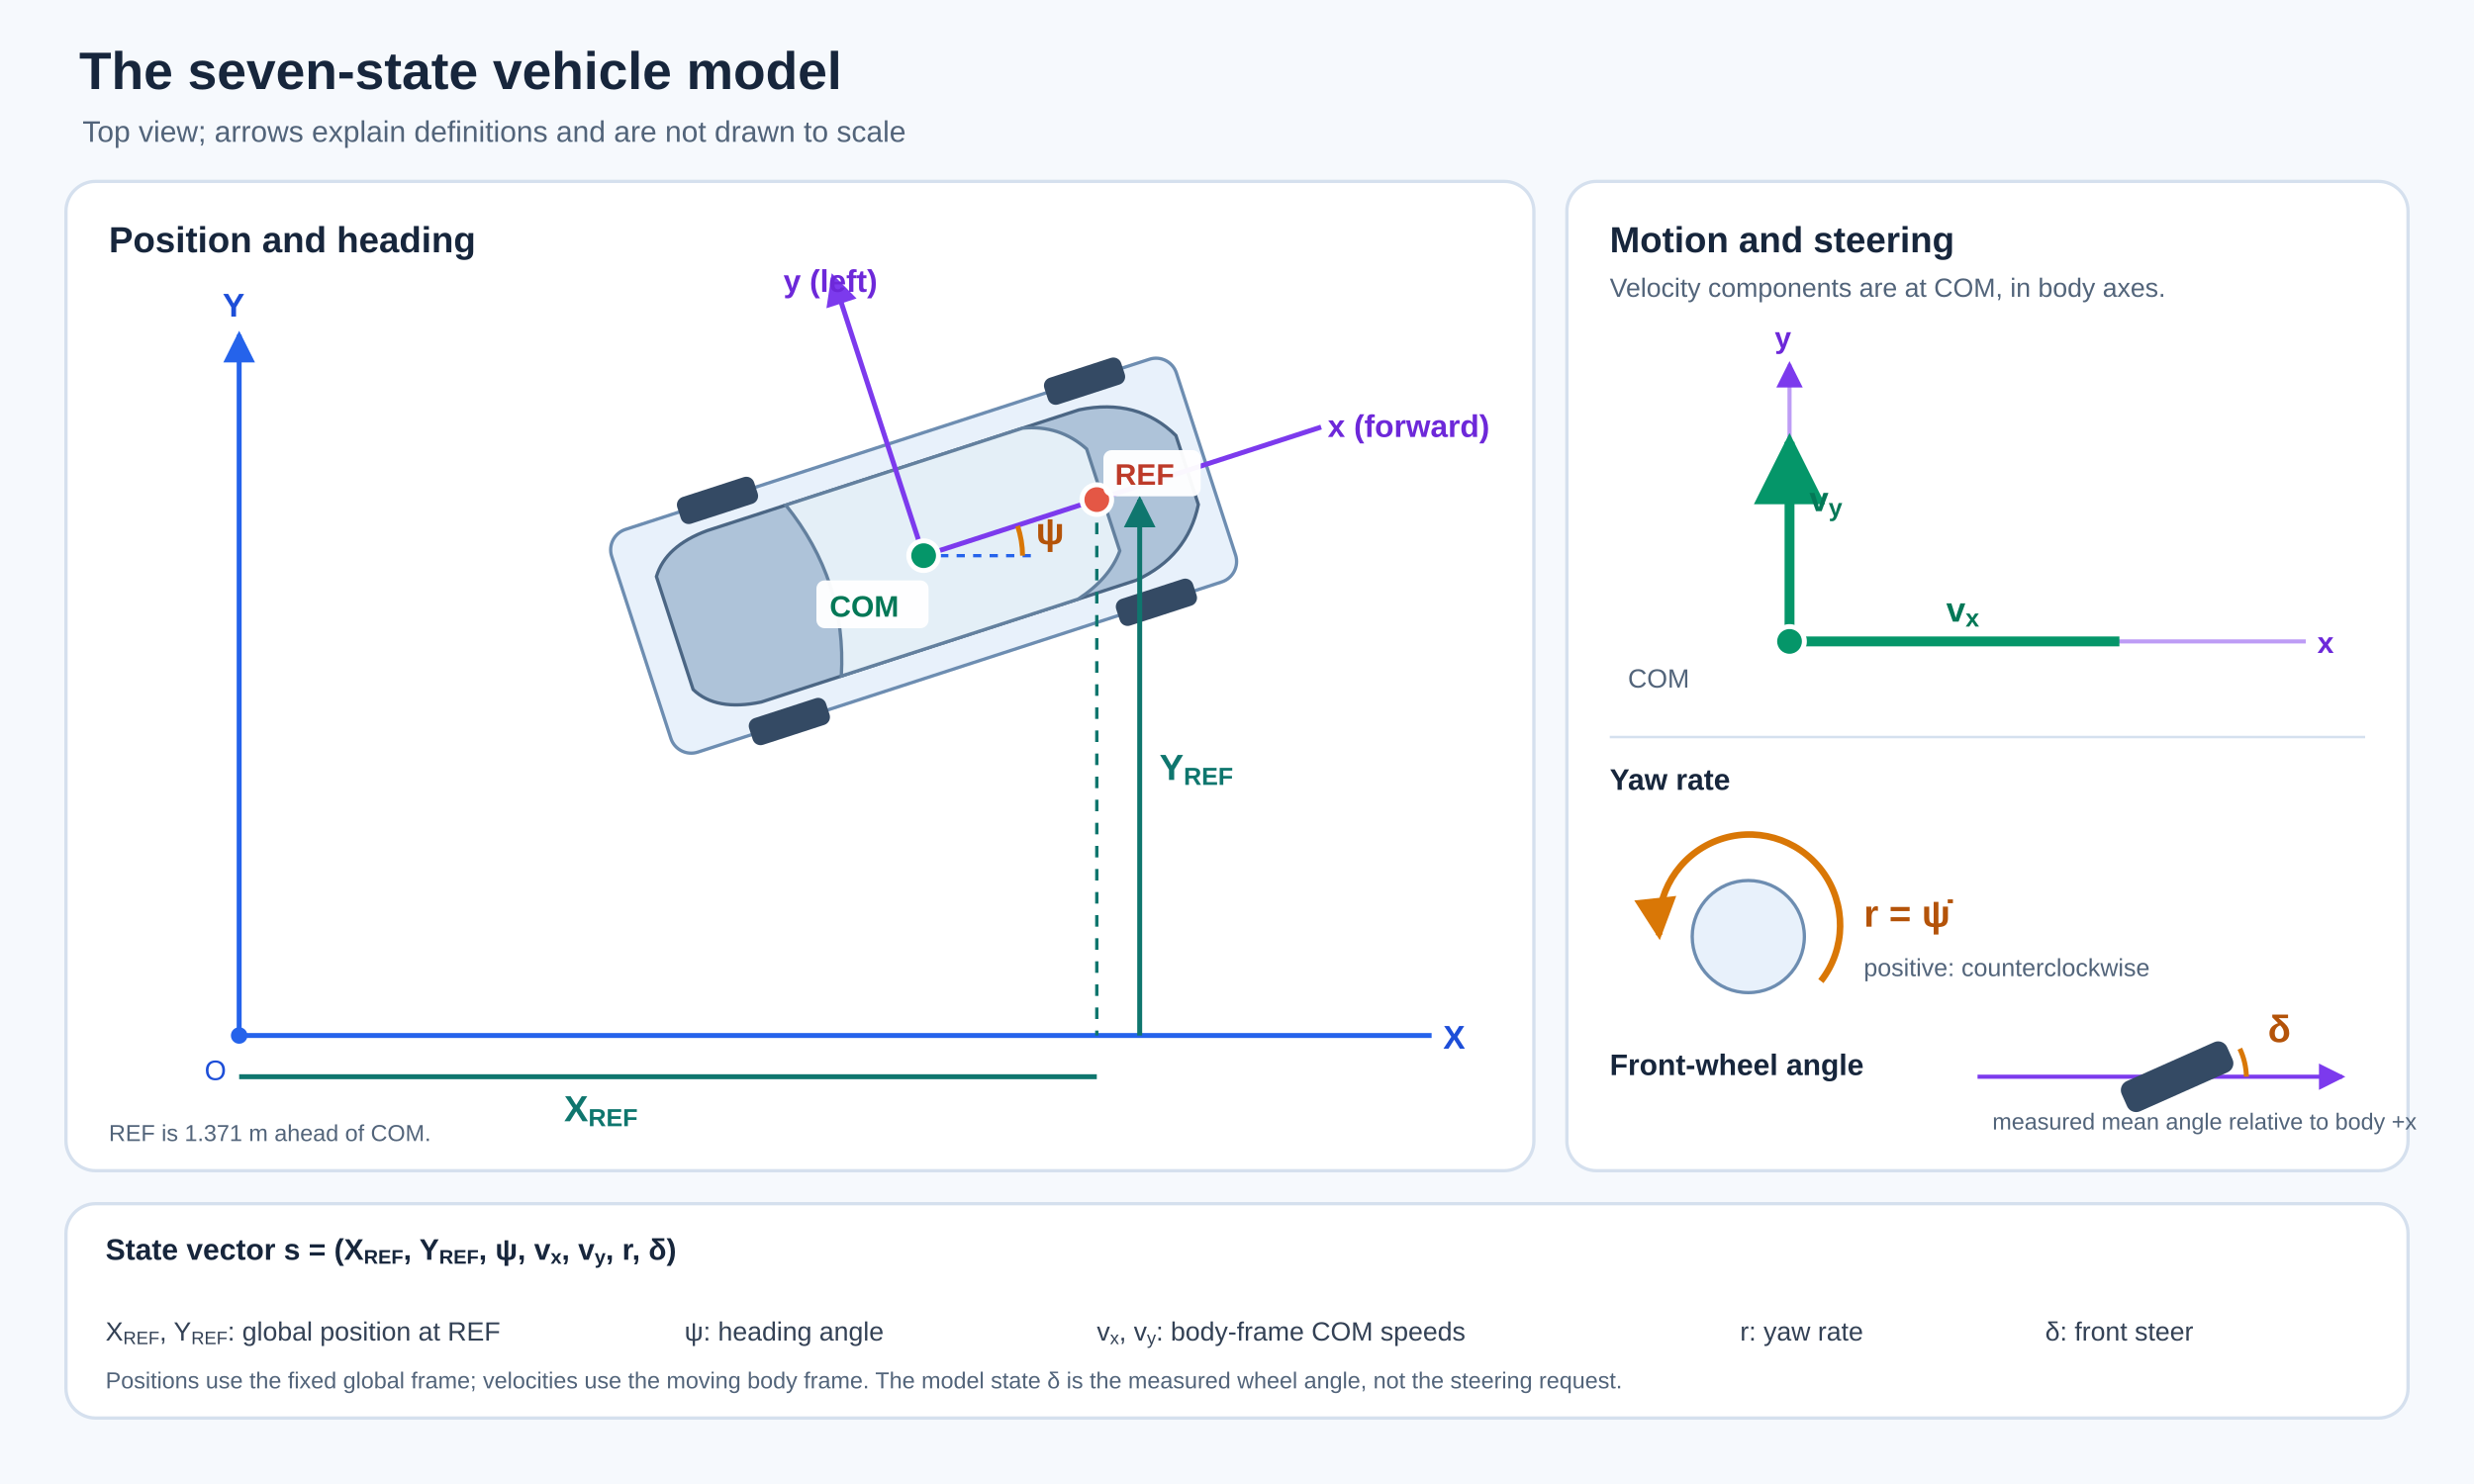
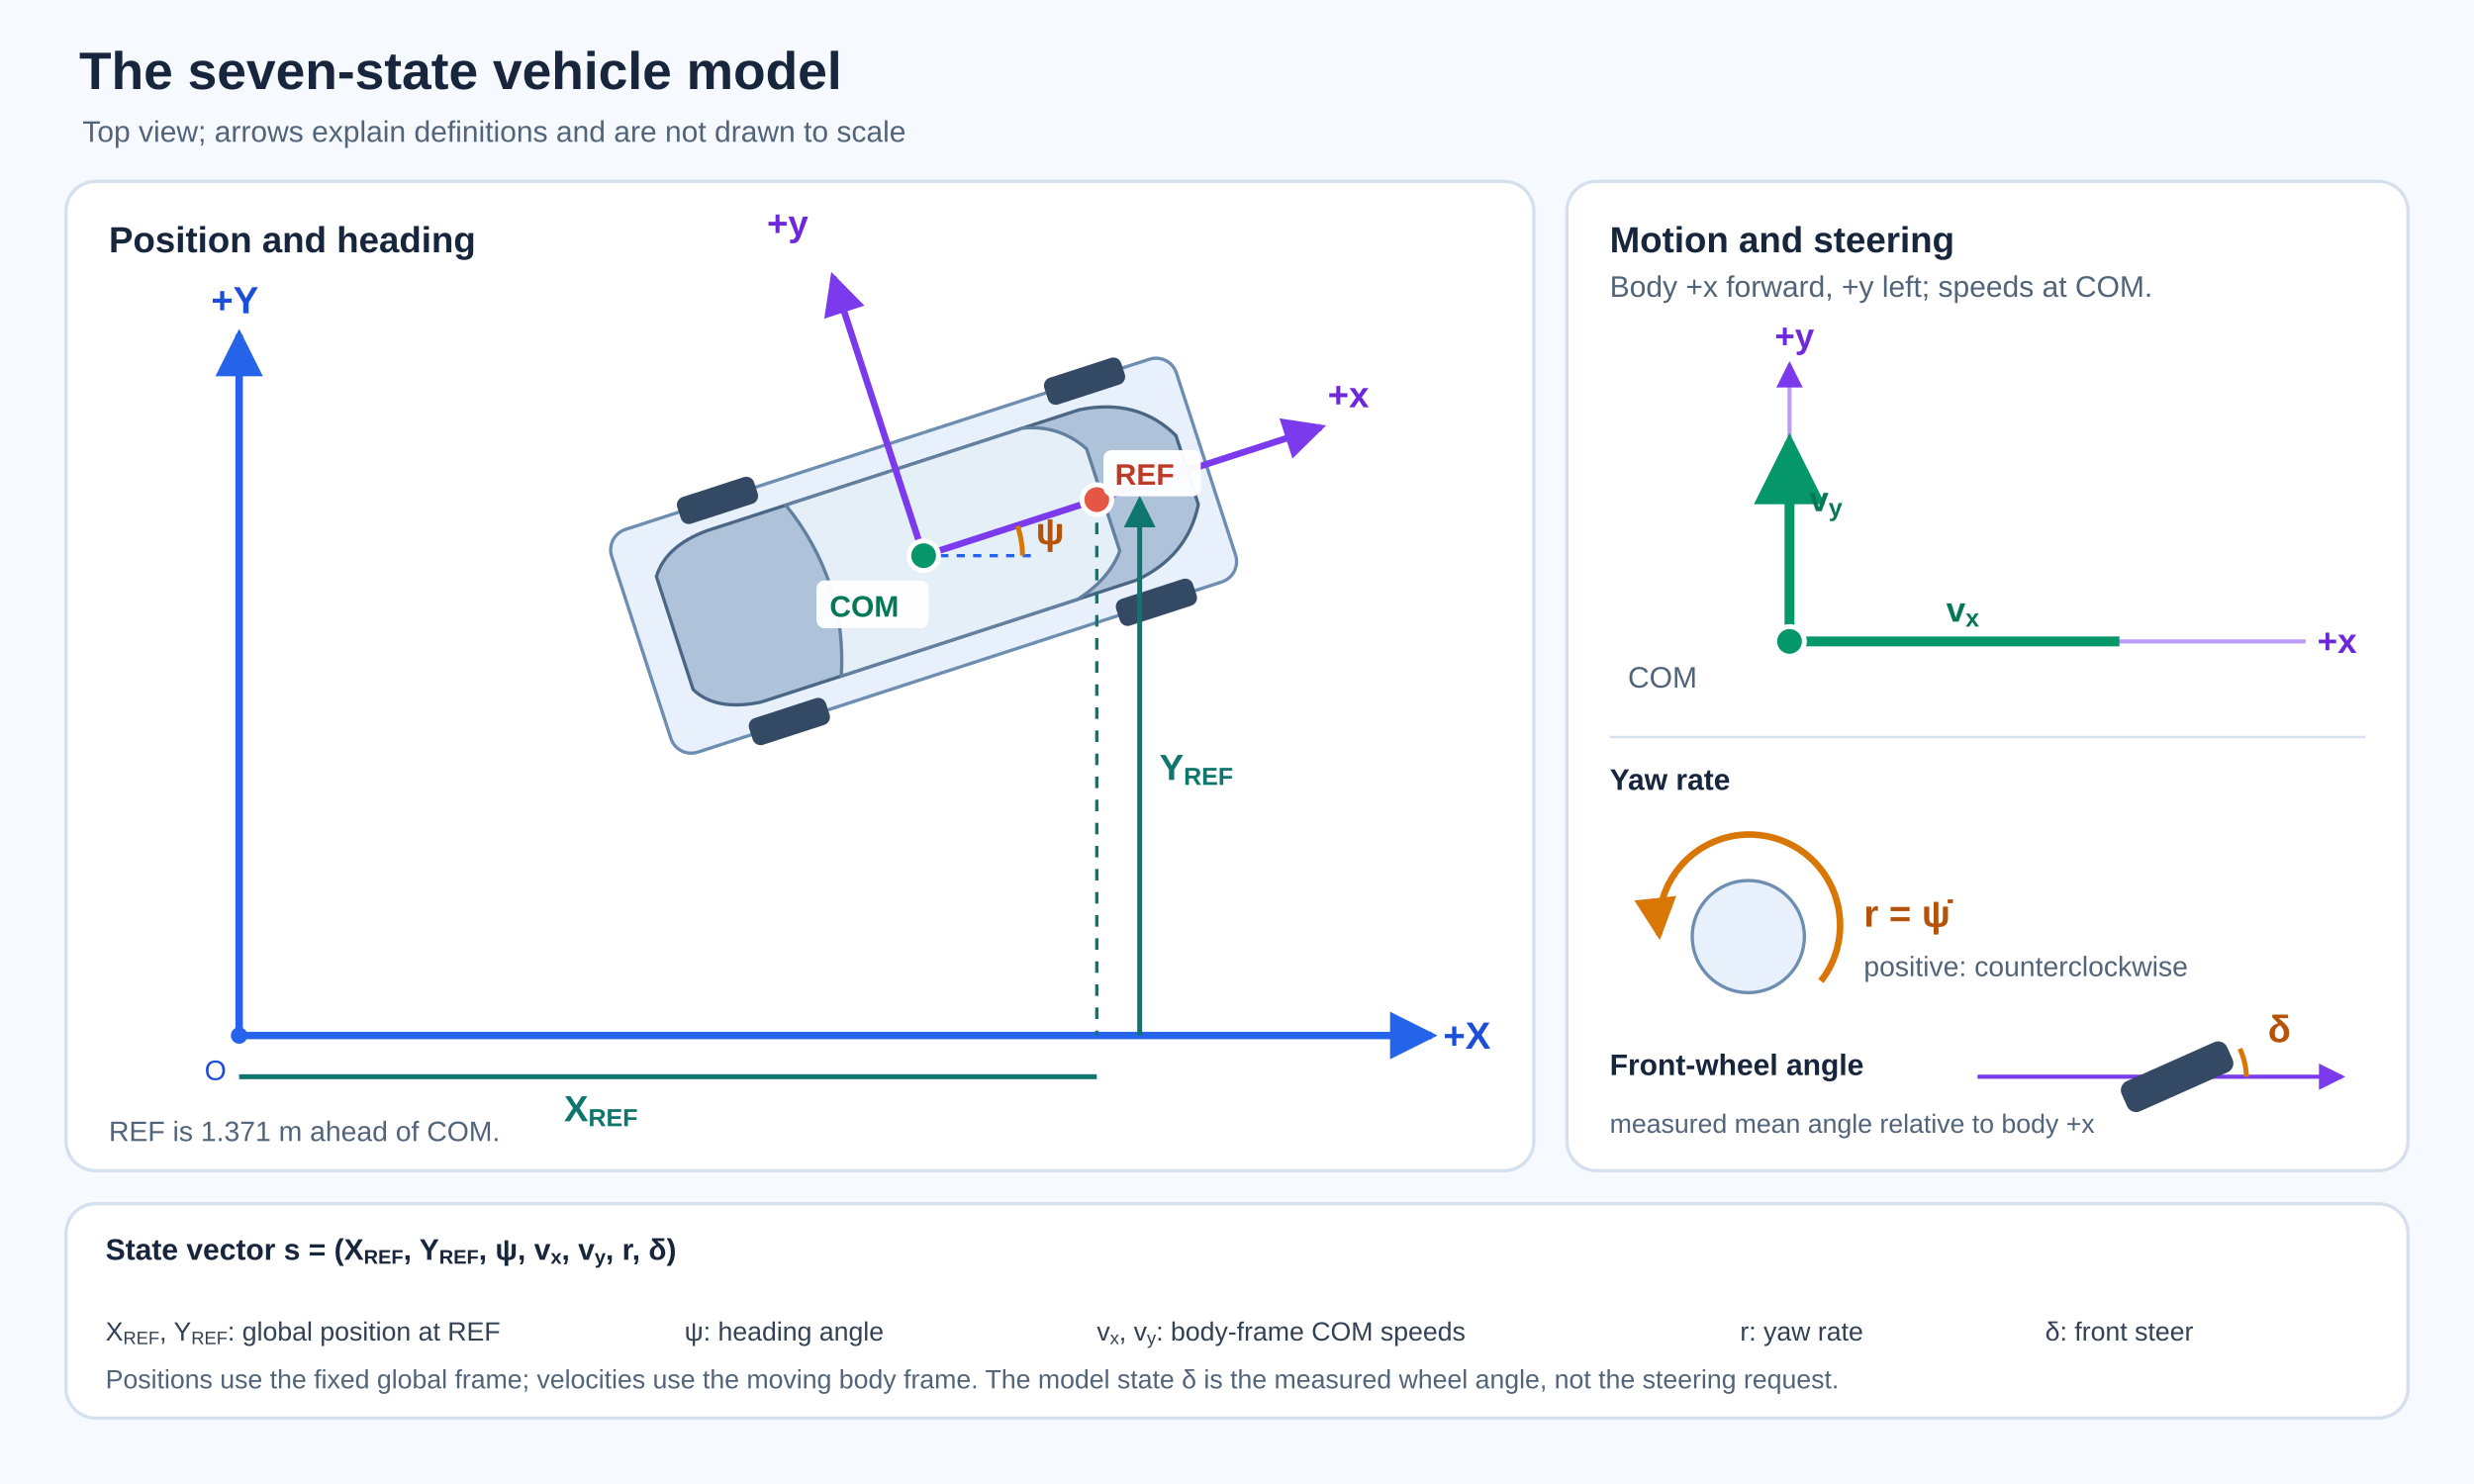
<svg xmlns="http://www.w3.org/2000/svg" viewBox="0 0 1500 900" role="img" aria-labelledby="title desc">
  <defs>
    <marker id="globalArrow" viewBox="0 0 10 10" refX="8" refY="5" markerWidth="8" markerHeight="8" orient="auto">
      <path d="M1 1 L9 5 L1 9 Z" fill="#2563eb" />
    </marker>
    <marker id="bodyArrow" viewBox="0 0 10 10" refX="8" refY="5" markerWidth="8" markerHeight="8" orient="auto">
      <path d="M1 1 L9 5 L1 9 Z" fill="#7c3aed" />
    </marker>
    <marker id="positionArrow" viewBox="0 0 10 10" refX="8" refY="5" markerWidth="8" markerHeight="8" orient="auto">
      <path d="M1 1 L9 5 L1 9 Z" fill="#0f766e" />
    </marker>
    <marker id="velocityArrow" viewBox="0 0 10 10" refX="8" refY="5" markerWidth="9" markerHeight="9" orient="auto">
      <path d="M1 1 L9 5 L1 9 Z" fill="#059669" />
    </marker>
    <marker id="turnArrow" viewBox="0 0 10 10" refX="8" refY="5" markerWidth="8" markerHeight="8" orient="auto">
      <path d="M1 1 L9 5 L1 9 Z" fill="#d97706" />
    </marker>
  </defs>
  <rect width="1500" height="900" fill="#f6f9fd" />
  <text x="48" y="54" font-family="Arial,sans-serif" font-size="32" font-weight="700" fill="#17263c">The seven-state vehicle model</text>
  <text x="50" y="86" font-family="Arial,sans-serif" font-size="18" fill="#52647a">Top view; arrows explain definitions and are not drawn to scale</text>
  <rect x="40" y="110" width="890" height="600" rx="18" fill="#fff" stroke="#d5e0ee" stroke-width="2" />
  <text x="66" y="153" font-family="Arial,sans-serif" font-size="22" font-weight="700" fill="#17263c">Position and heading</text>
  <circle cx="145" cy="628" r="5" fill="#2563eb" />
-   <path d="M145 628 H868 M145 628 V203" fill="none" stroke="#2563eb" stroke-width="3" marker-end="url(#globalArrow)" />
-   <text x="875" y="636" font-family="Arial,sans-serif" font-size="20" font-weight="700" fill="#1d4ed8">X</text>
-   <text x="135" y="192" font-family="Arial,sans-serif" font-size="20" font-weight="700" fill="#1d4ed8">Y</text>
+   <path d="M145 628 H868" fill="none" stroke="#2563eb" stroke-width="4.5" marker-end="url(#globalArrow)" />
+   <path d="M145 628 V203" fill="none" stroke="#2563eb" stroke-width="4.5" marker-end="url(#globalArrow)" />
+   <text x="875" y="636" font-family="Arial,sans-serif" font-size="23" font-weight="700" fill="#1d4ed8">+X</text>
+   <text x="128" y="190" font-family="Arial,sans-serif" font-size="23" font-weight="700" fill="#1d4ed8">+Y</text>
  <text x="124" y="655" font-family="Arial,sans-serif" font-size="17" fill="#1d4ed8">O</text>
  <g transform="rotate(-18 560 337)">
    <rect x="380" y="266" width="360" height="142" rx="13" fill="#e8f1fb" stroke="#6d8db1" stroke-width="2" />
    <path d="M402 299 Q413 283 440 282 H677 Q713 286 728 315 V359 Q712 387 678 391 H439 Q411 388 402 371 Z" fill="#aec3d9" stroke="#4b6684" stroke-width="2" />
    <path d="M490 282 H641 Q663 287 674 306 V371 Q663 385 641 391 H490 Q511 337 490 282 Z" fill="#e4eff7" stroke="#63809e" stroke-width="2" />
    <rect x="427" y="258" width="49" height="17" rx="5" fill="#344a64" />
    <rect x="661" y="258" width="49" height="17" rx="5" fill="#344a64" />
    <rect x="427" y="399" width="49" height="17" rx="5" fill="#344a64" />
    <rect x="661" y="399" width="49" height="17" rx="5" fill="#344a64" />
  </g>
  <path d="M665 303 V628" fill="none" stroke="#0f766e" stroke-width="2" stroke-dasharray="7 7" />
  <path d="M145 653 H665 M691 628 V303" fill="none" stroke="#0f766e" stroke-width="3" marker-end="url(#positionArrow)" />
  <text x="342" y="680" font-family="Arial,sans-serif" font-size="22" font-weight="700" fill="#0f766e">X<tspan baseline-shift="sub" font-size="15">REF</tspan>
  </text>
  <rect x="696" y="449" width="94" height="32" rx="5" fill="#fff" />
  <text x="703" y="473" font-family="Arial,sans-serif" font-size="22" font-weight="700" fill="#0f766e">Y<tspan baseline-shift="sub" font-size="15">REF</tspan>
  </text>
-   <path d="M560 337 L801 259 M560 337 L505 168" fill="none" stroke="#7c3aed" stroke-width="3" marker-end="url(#bodyArrow)" />
-   <text x="805" y="265" font-family="Arial,sans-serif" font-size="19" font-weight="700" fill="#6d28d9">x (forward)</text>
-   <text x="475" y="177" font-family="Arial,sans-serif" font-size="19" font-weight="700" fill="#6d28d9">y (left)</text>
+   <path d="M560 337 L801 259" fill="none" stroke="#7c3aed" stroke-width="4" marker-end="url(#bodyArrow)" />
+   <path d="M560 337 L505 168" fill="none" stroke="#7c3aed" stroke-width="4" marker-end="url(#bodyArrow)" />
+   <text x="805" y="247" font-family="Arial,sans-serif" font-size="22" font-weight="700" fill="#6d28d9">+x</text>
+   <text x="465" y="143" font-family="Arial,sans-serif" font-size="22" font-weight="700" fill="#6d28d9">+y</text>
  <path d="M560 337 H629" fill="none" stroke="#2563eb" stroke-width="2" stroke-dasharray="5 5" />
  <path d="M620 337 A60 60 0 0 0 617 319" fill="none" stroke="#d97706" stroke-width="3" />
  <text x="628" y="330" font-family="Arial,sans-serif" font-size="23" font-weight="700" fill="#b45309">ψ</text>
  <circle cx="560" cy="337" r="9" fill="#059669" stroke="#fff" stroke-width="3" />
  <circle cx="665" cy="303" r="9" fill="#e45745" stroke="#fff" stroke-width="3" />
  <rect x="495" y="352" width="68" height="29" rx="5" fill="#fff" fill-opacity=".96" />
  <text x="503" y="374" font-family="Arial,sans-serif" font-size="18" font-weight="700" fill="#047857">COM</text>
  <rect x="669" y="273" width="59" height="28" rx="5" fill="#fff" fill-opacity=".96" />
  <text x="676" y="294" font-family="Arial,sans-serif" font-size="18" font-weight="700" fill="#bd3a29">REF</text>
-   <text x="66" y="692" font-family="Arial,sans-serif" font-size="14" fill="#52647a">REF is 1.371 m ahead of COM.</text>
+   <text x="66" y="692" font-family="Arial,sans-serif" font-size="17" fill="#52647a">REF is 1.371 m ahead of COM.</text>
  <rect x="950" y="110" width="510" height="600" rx="18" fill="#fff" stroke="#d5e0ee" stroke-width="2" />
  <text x="976" y="153" font-family="Arial,sans-serif" font-size="22" font-weight="700" fill="#17263c">Motion and steering</text>
-   <text x="976" y="180" font-family="Arial,sans-serif" font-size="16" fill="#52647a">Velocity components are at COM, in body axes.</text>
+   <text x="976" y="180" font-family="Arial,sans-serif" font-size="18" fill="#52647a">Body +x forward, +y left; speeds at COM.</text>
  <path d="M1085 389 H1398 M1085 389 V221" fill="none" stroke="#7c3aed" stroke-opacity=".5" stroke-width="2.5" marker-end="url(#bodyArrow)" />
-   <text x="1405" y="396" font-family="Arial,sans-serif" font-size="18" font-weight="700" fill="#6d28d9">x</text>
-   <text x="1076" y="211" font-family="Arial,sans-serif" font-size="18" font-weight="700" fill="#6d28d9">y</text>
+   <text x="1405" y="396" font-family="Arial,sans-serif" font-size="21" font-weight="700" fill="#6d28d9">+x</text>
+   <text x="1076" y="211" font-family="Arial,sans-serif" font-size="21" font-weight="700" fill="#6d28d9">+y</text>
  <path d="M1085 389 H1285 M1085 389 V268" fill="none" stroke="#059669" stroke-width="6" marker-end="url(#velocityArrow)" />
  <text x="1180" y="377" font-family="Arial,sans-serif" font-size="21" font-weight="700" fill="#047857">v<tspan baseline-shift="sub" font-size="15">x</tspan>
  </text>
  <text x="1097" y="310" font-family="Arial,sans-serif" font-size="21" font-weight="700" fill="#047857">v<tspan baseline-shift="sub" font-size="15">y</tspan>
  </text>
  <circle cx="1085" cy="389" r="9" fill="#059669" stroke="#fff" stroke-width="3" />
-   <text x="987" y="417" font-family="Arial,sans-serif" font-size="16" fill="#52647a">COM</text>
+   <text x="987" y="417" font-family="Arial,sans-serif" font-size="18" fill="#52647a">COM</text>
  <path d="M976 447 H1434" stroke="#d5e0ee" stroke-width="1.5" />
  <text x="976" y="479" font-family="Arial,sans-serif" font-size="18" font-weight="700" fill="#17263c">Yaw rate</text>
  <circle cx="1060" cy="568" r="34" fill="#e8f1fb" stroke="#6d8db1" stroke-width="2" />
  <path d="M1104 595 A55 55 0 1 0 1006 567" fill="none" stroke="#d97706" stroke-width="4" marker-end="url(#turnArrow)" />
  <text x="1130" y="562" font-family="Arial,sans-serif" font-size="23" font-weight="700" fill="#b45309">r = ψ̇</text>
-   <text x="1130" y="592" font-family="Arial,sans-serif" font-size="15" fill="#52647a">positive: counterclockwise</text>
+   <text x="1130" y="592" font-family="Arial,sans-serif" font-size="17" fill="#52647a">positive: counterclockwise</text>
  <text x="976" y="652" font-family="Arial,sans-serif" font-size="18" font-weight="700" fill="#17263c">Front-wheel angle</text>
  <path d="M1199 653 H1420" stroke="#7c3aed" stroke-width="2.5" marker-end="url(#bodyArrow)" />
  <g transform="rotate(-24 1320 653)">
    <rect x="1285" y="643" width="70" height="20" rx="6" fill="#344a64" />
  </g>
  <path d="M1362 653 A42 42 0 0 0 1358 636" fill="none" stroke="#d97706" stroke-width="3" />
  <text x="1375" y="632" font-family="Arial,sans-serif" font-size="23" font-weight="700" fill="#b45309">δ</text>
-   <text x="1208" y="685" font-family="Arial,sans-serif" font-size="14" fill="#52647a">measured mean angle relative to body +x</text>
+   <text x="976" y="687" font-family="Arial,sans-serif" font-size="16" fill="#52647a">measured mean angle relative to body +x</text>
  <rect x="40" y="730" width="1420" height="130" rx="18" fill="#fff" stroke="#d5e0ee" stroke-width="2" />
  <text x="64" y="764" font-family="Arial,sans-serif" font-size="18" font-weight="700" fill="#17263c">State vector s = (X<tspan baseline-shift="sub" font-size="12">REF</tspan>, Y<tspan baseline-shift="sub" font-size="12">REF</tspan>, ψ, v<tspan baseline-shift="sub" font-size="12">x</tspan>, v<tspan baseline-shift="sub" font-size="12">y</tspan>, r, δ)</text>
  <g font-family="Arial,sans-serif" font-size="16" fill="#334155">
    <text x="64" y="813">X<tspan baseline-shift="sub" font-size="11">REF</tspan>, Y<tspan baseline-shift="sub" font-size="11">REF</tspan>: global position at REF</text>
    <text x="415" y="813">ψ: heading angle</text>
    <text x="665" y="813">v<tspan baseline-shift="sub" font-size="11">x</tspan>, v<tspan baseline-shift="sub" font-size="11">y</tspan>: body-frame COM speeds</text>
    <text x="1055" y="813">r: yaw rate</text>
    <text x="1240" y="813">δ: front steer</text>
  </g>
-   <text x="64" y="842" font-family="Arial,sans-serif" font-size="14" fill="#52647a">Positions use the fixed global frame; velocities use the moving body frame. The model state δ is the measured wheel angle, not the steering request.</text>
+   <text x="64" y="842" font-family="Arial,sans-serif" font-size="16" fill="#52647a">Positions use the fixed global frame; velocities use the moving body frame. The model state δ is the measured wheel angle, not the steering request.</text>
</svg>
